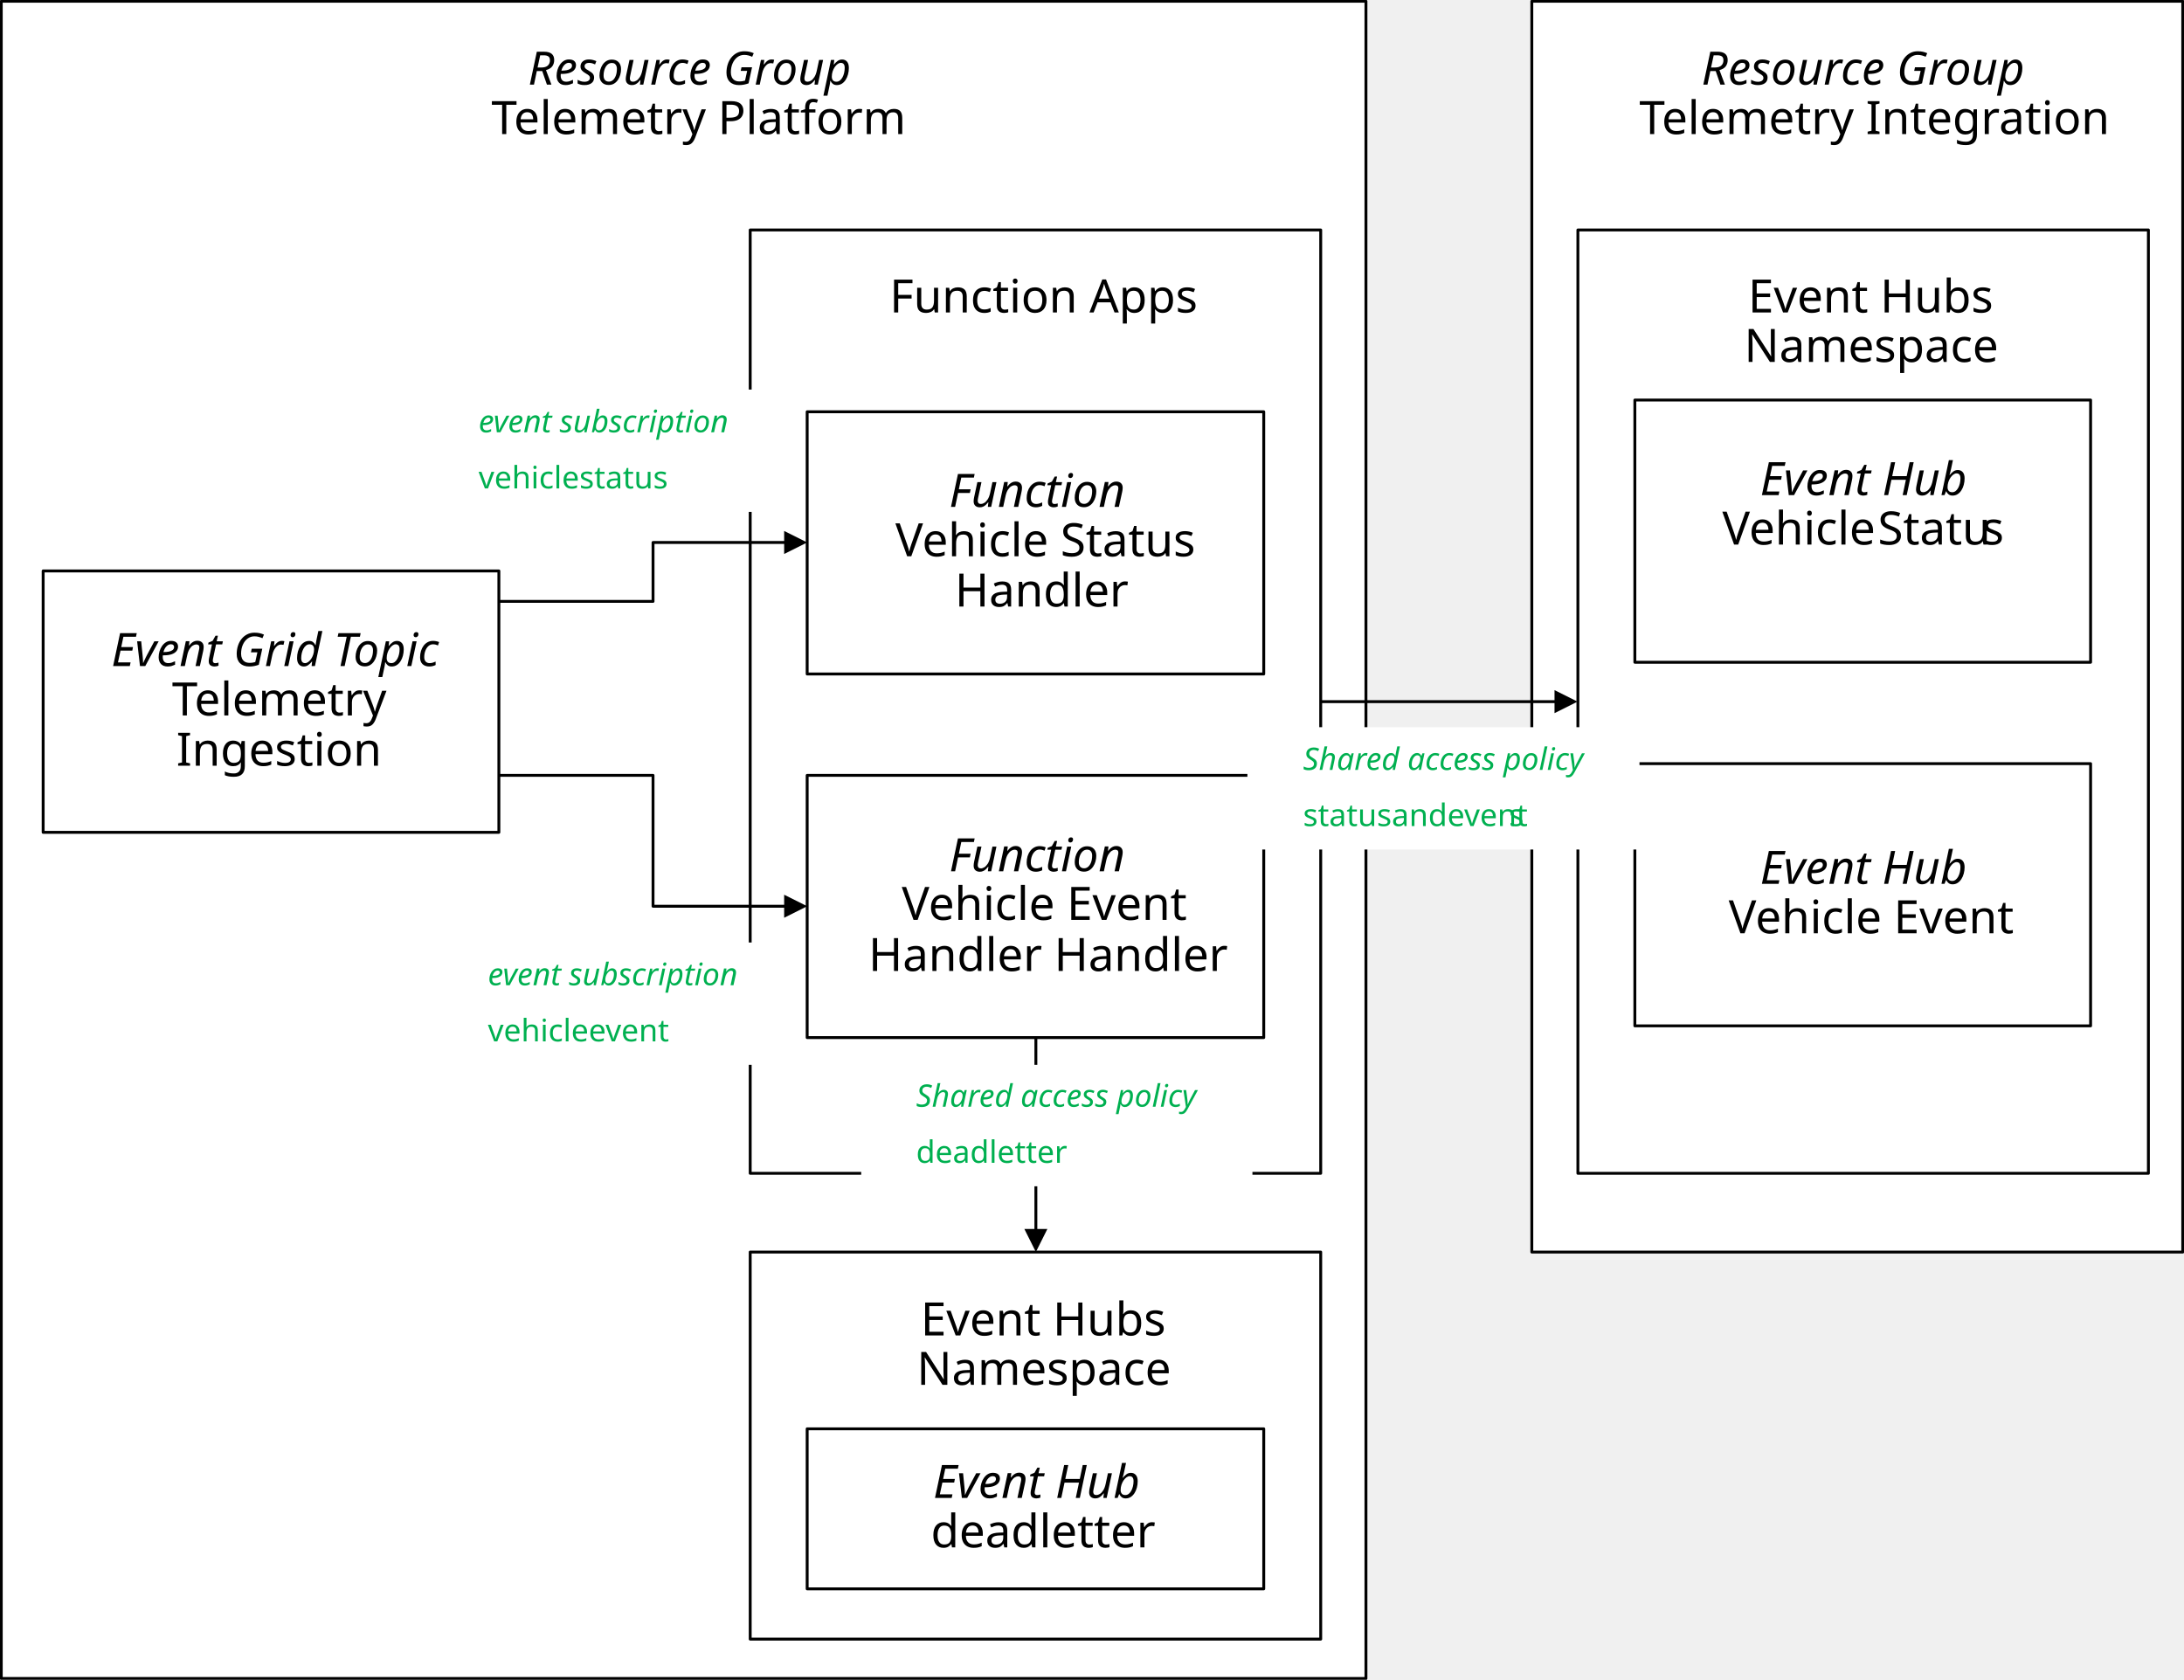
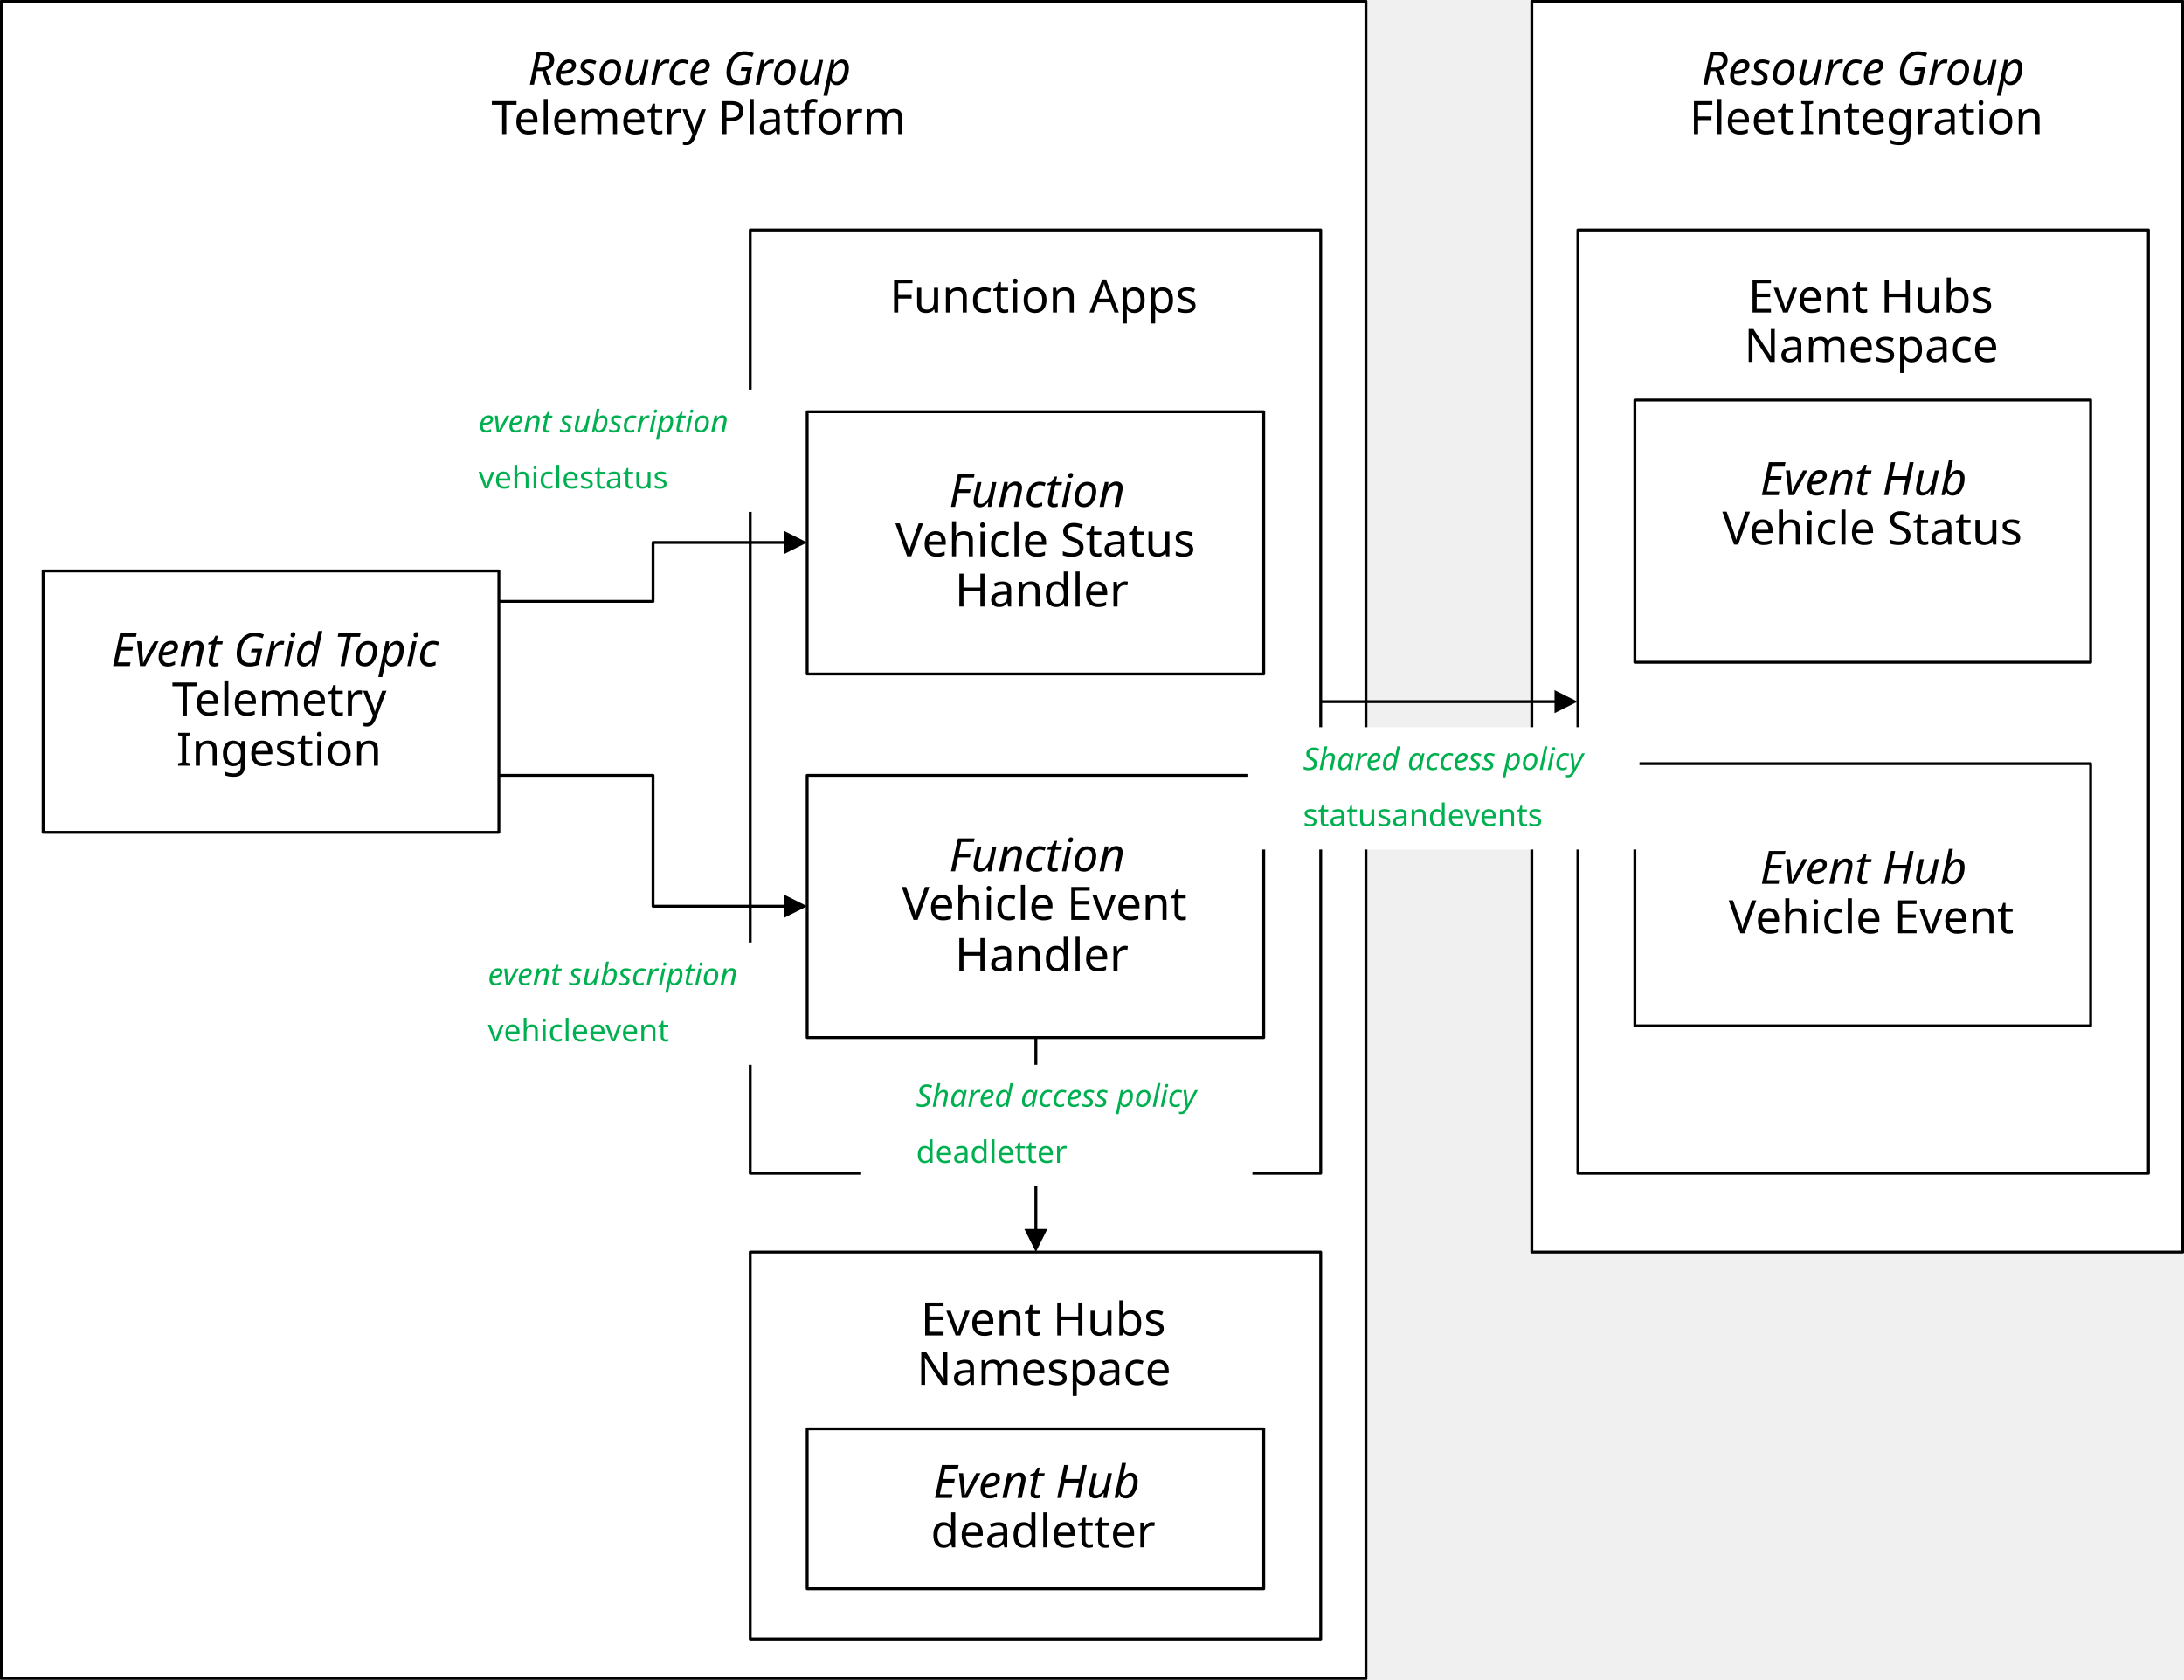
<svg xmlns="http://www.w3.org/2000/svg" width="2607" height="2005" xml:space="preserve" overflow="hidden">
  <g transform="translate(-867 -368)">
    <rect x="2695.5" y="369.5" width="777" height="1493" stroke="#000000" stroke-width="3.438" stroke-linejoin="round" stroke-miterlimit="10" fill="#FFFFFF" />
    <text font-family="Segoe UI,Segoe UI_MSFontService,sans-serif" font-style="italic" font-weight="400" font-size="55" transform="matrix(1 0 0 1 2898 469)">Resource Group</text>
-     <text font-family="Segoe UI,Segoe UI_MSFontService,sans-serif" font-weight="400" font-size="55" transform="matrix(1 0 0 1 2823.84 528)">Telemetry Integration</text>
+     <text font-family="Segoe UI,Segoe UI_MSFontService,sans-serif" font-weight="400" font-size="55" transform="matrix(1 0 0 1 2883.7 528)">Fleet</text>
+     <text font-family="Segoe UI,Segoe UI_MSFontService,sans-serif" font-weight="400" font-size="55" transform="matrix(1 0 0 1 3014.9 528)">Integration</text>
    <rect x="2750.5" y="642.5" width="681" height="1126" stroke="#000000" stroke-width="3.438" stroke-linejoin="round" stroke-miterlimit="10" fill="#FFFFFF" />
    <text font-family="Segoe UI,Segoe UI_MSFontService,sans-serif" font-weight="400" font-size="55" transform="matrix(1 0 0 1 2953.67 741)">Event Hubs </text>
    <text font-family="Segoe UI,Segoe UI_MSFontService,sans-serif" font-weight="400" font-size="55" transform="matrix(1 0 0 1 2949.02 800)">Namespace</text>
    <rect x="868.5" y="369.5" width="1629" height="2002" stroke="#000000" stroke-width="3.438" stroke-linejoin="round" stroke-miterlimit="10" fill="#FFFFFF" />
    <text font-family="Segoe UI,Segoe UI_MSFontService,sans-serif" font-style="italic" font-weight="400" font-size="55" transform="matrix(1 0 0 1 1497.24 469)">Resource Group</text>
    <text font-family="Segoe UI,Segoe UI_MSFontService,sans-serif" font-weight="400" font-size="55" transform="matrix(1 0 0 1 1453.59 528)">Telemetry Platform</text>
    <rect x="1762.5" y="642.5" width="681" height="1126" stroke="#000000" stroke-width="3.438" stroke-linejoin="round" stroke-miterlimit="10" fill="#FFFFFF" />
    <text font-family="Segoe UI,Segoe UI_MSFontService,sans-serif" font-weight="400" font-size="55" transform="matrix(1 0 0 1 1928.91 741)">Function Apps</text>
    <rect x="1830.5" y="859.5" width="545" height="313" stroke="#000000" stroke-width="3.438" stroke-linejoin="round" stroke-miterlimit="10" fill="#FFFFFF" />
    <text font-family="Segoe UI,Segoe UI_MSFontService,sans-serif" font-style="italic" font-weight="400" font-size="55" transform="matrix(1 0 0 1 1999.94 973)">Function</text>
    <text font-family="Segoe UI,Segoe UI_MSFontService,sans-serif" font-weight="400" font-size="55" transform="matrix(1 0 0 1 1935.82 1032)">Vehicle Status </text>
    <text font-family="Segoe UI,Segoe UI_MSFontService,sans-serif" font-weight="400" font-size="55" transform="matrix(1 0 0 1 2006.82 1092)">Handler</text>
    <rect x="1830.5" y="1293.5" width="545" height="313" stroke="#000000" stroke-width="3.438" stroke-linejoin="round" stroke-miterlimit="10" fill="#FFFFFF" />
-     <text font-family="Segoe UI,Segoe UI_MSFontService,sans-serif" font-style="italic" font-weight="400" font-size="55" transform="matrix(1 0 0 1 1999.95 1408)">Function</text>
-     <text font-family="Segoe UI,Segoe UI_MSFontService,sans-serif" font-weight="400" font-size="55" transform="matrix(1 0 0 1 1943.42 1466)">Vehicle Event </text>
-     <text font-family="Segoe UI,Segoe UI_MSFontService,sans-serif" font-weight="400" font-size="55" transform="matrix(1 0 0 1 1903.7 1527)">Handler Handler</text>
+     <text font-family="Segoe UI,Segoe UI_MSFontService,sans-serif" font-style="italic" font-weight="400" font-size="55" transform="matrix(1 0 0 1 1999.94 1408)">Function</text>
+     <text font-family="Segoe UI,Segoe UI_MSFontService,sans-serif" font-weight="400" font-size="55" transform="matrix(1 0 0 1 1943.41 1466)">Vehicle Event </text>
+     <text font-family="Segoe UI,Segoe UI_MSFontService,sans-serif" font-weight="400" font-size="55" transform="matrix(1 0 0 1 2006.82 1527)">Handler</text>
    <rect x="918.5" y="1049.5" width="544" height="312" stroke="#000000" stroke-width="3.438" stroke-linejoin="round" stroke-miterlimit="10" fill="#FFFFFF" />
    <text font-family="Segoe UI,Segoe UI_MSFontService,sans-serif" font-style="italic" font-weight="400" font-size="55" transform="matrix(1 0 0 1 999.786 1163)">Event Grid Topic</text>
    <text font-family="Segoe UI,Segoe UI_MSFontService,sans-serif" font-weight="400" font-size="55" transform="matrix(1 0 0 1 1072.32 1222)">Telemetry </text>
    <text font-family="Segoe UI,Segoe UI_MSFontService,sans-serif" font-weight="400" font-size="55" transform="matrix(1 0 0 1 1077.45 1282)">Ingestion</text>
    <rect x="2818.5" y="845.5" width="544" height="313" stroke="#000000" stroke-width="3.438" stroke-linejoin="round" stroke-miterlimit="10" fill="#FFFFFF" />
    <text font-family="Segoe UI,Segoe UI_MSFontService,sans-serif" font-style="italic" font-weight="400" font-size="55" transform="matrix(1 0 0 1 2967.9 959)">Event Hub</text>
-     <text font-family="Segoe UI,Segoe UI_MSFontService,sans-serif" font-weight="400" font-size="55" transform="matrix(1 0 0 1 2922.9 1018)">Vehicle</text>
-     <text font-family="Segoe UI,Segoe UI_MSFontService,sans-serif" font-weight="400" font-size="55" transform="matrix(1 0 0 1 3108.5 1018)">Statu</text>
-     <text font-family="Segoe UI,Segoe UI_MSFontService,sans-serif" font-weight="400" font-size="55" transform="matrix(1 0 0 1 3232.77 1018)">s</text>
+     <text font-family="Segoe UI,Segoe UI_MSFontService,sans-serif" font-weight="400" font-size="55" transform="matrix(1 0 0 1 2922.9 1018)">Vehicle Status</text>
    <rect x="2818.5" y="1279.5" width="544" height="313" stroke="#000000" stroke-width="3.438" stroke-linejoin="round" stroke-miterlimit="10" fill="#FFFFFF" />
    <text font-family="Segoe UI,Segoe UI_MSFontService,sans-serif" font-style="italic" font-weight="400" font-size="55" transform="matrix(1 0 0 1 2967.9 1423)">Event Hub</text>
    <text font-family="Segoe UI,Segoe UI_MSFontService,sans-serif" font-weight="400" font-size="55" transform="matrix(1 0 0 1 2930.48 1482)">Vehicle Event</text>
    <path d="M0-1.719 184.016-1.719C184.965-1.719 185.735-0.949 185.735 0L185.735 70.336 184.016 68.617 345.115 68.617 345.115 72.055 184.016 72.055C183.067 72.055 182.297 71.285 182.297 70.336L182.297 0 184.016 1.719 0 1.719ZM340.532 56.586 368.032 70.336 340.532 84.086Z" transform="matrix(1 0 0 -1 1462.5 1085.84)" />
    <rect x="1372" y="833" width="431" height="146" fill="#FFFFFF" />
    <text fill="#00B050" font-family="Segoe UI,Segoe UI_MSFontService,sans-serif" font-style="italic" font-weight="400" font-size="37" transform="matrix(1 0 0 1 1438.28 884)">event subscription</text>
    <text fill="#00B050" font-family="Segoe UI,Segoe UI_MSFontService,sans-serif" font-weight="400" font-size="37" transform="matrix(1 0 0 1 1438.28 951)">vehiclestatus</text>
    <path d="M1462.5 1291.78 1646.52 1291.78C1647.47 1291.78 1648.23 1292.55 1648.23 1293.5L1648.23 1449.72 1646.52 1448 1807.61 1448 1807.61 1451.44 1646.52 1451.44C1645.57 1451.44 1644.8 1450.67 1644.8 1449.72L1644.8 1293.5 1646.52 1295.22 1462.5 1295.22ZM1803.03 1435.97 1830.53 1449.72 1803.03 1463.47Z" />
    <rect x="1383" y="1493" width="431" height="146" fill="#FFFFFF" />
    <text fill="#00B050" font-family="Segoe UI,Segoe UI_MSFontService,sans-serif" font-style="italic" font-weight="400" font-size="37" transform="matrix(1 0 0 1 1449.39 1544)">event subscription</text>
    <text fill="#00B050" font-family="Segoe UI,Segoe UI_MSFontService,sans-serif" font-weight="400" font-size="37" transform="matrix(1 0 0 1 1449.39 1611)">vehicleevent</text>
    <rect x="1762.5" y="1862.5" width="681" height="462" stroke="#000000" stroke-width="3.438" stroke-linejoin="round" stroke-miterlimit="10" fill="#FFFFFF" />
    <text font-family="Segoe UI,Segoe UI_MSFontService,sans-serif" font-weight="400" font-size="55" transform="matrix(1 0 0 1 1966.01 1962)">Event Hubs </text>
    <text font-family="Segoe UI,Segoe UI_MSFontService,sans-serif" font-weight="400" font-size="55" transform="matrix(1 0 0 1 1961.36 2021)">Namespace</text>
    <rect x="1830.5" y="2073.5" width="545" height="191" stroke="#000000" stroke-width="3.438" stroke-linejoin="round" stroke-miterlimit="10" fill="#FFFFFF" />
    <text font-family="Segoe UI,Segoe UI_MSFontService,sans-serif" font-style="italic" font-weight="400" font-size="55" transform="matrix(1 0 0 1 1980.84 2156)">Event Hub</text>
    <text font-family="Segoe UI,Segoe UI_MSFontService,sans-serif" font-weight="400" font-size="55" transform="matrix(1 0 0 1 1978.11 2215)">deadletter</text>
    <path d="M2105.22 1606.5 2105.22 1734.46C2105.22 1735.41 2104.45 1736.18 2103.5 1736.18L2103.5 1736.18 2105.22 1734.46 2105.22 1839.51 2101.78 1839.51 2101.78 1734.46C2101.78 1733.51 2102.55 1732.74 2103.5 1732.74L2103.5 1732.74 2101.78 1734.46 2101.78 1606.5ZM2117.25 1834.92 2103.5 1862.42 2089.75 1834.92Z" />
    <rect x="1895" y="1639" width="467" height="145" fill="#FFFFFF" />
    <text fill="#00B050" font-family="Segoe UI,Segoe UI_MSFontService,sans-serif" font-style="italic" font-weight="400" font-size="37" transform="matrix(1 0 0 1 1960.56 1689)">Shared access policy</text>
    <text fill="#00B050" font-family="Segoe UI,Segoe UI_MSFontService,sans-serif" font-weight="400" font-size="37" transform="matrix(1 0 0 1 1960.56 1756)">deadletter</text>
    <path d="M2443.5 1203.78 2596.8 1203.78C2597.75 1203.78 2598.52 1204.55 2598.52 1205.5L2598.52 1205.5 2596.8 1203.78 2727.18 1203.78 2727.18 1207.22 2596.8 1207.22C2595.85 1207.22 2595.08 1206.45 2595.08 1205.5L2595.08 1205.5 2596.8 1207.22 2443.5 1207.22ZM2722.6 1191.75 2750.1 1205.5 2722.6 1219.25Z" />
    <rect x="2356" y="1236" width="468" height="146" fill="#FFFFFF" />
    <text fill="#00B050" font-family="Segoe UI,Segoe UI_MSFontService,sans-serif" font-style="italic" font-weight="400" font-size="37" transform="matrix(1 0 0 1 2422.44 1287)">Shared access policy</text>
-     <text fill="#00B050" font-family="Segoe UI,Segoe UI_MSFontService,sans-serif" font-weight="400" font-size="37" transform="matrix(1 0 0 1 2422.44 1354)">statusandevent</text>
-     <text fill="#00B050" font-family="Segoe UI,Segoe UI_MSFontService,sans-serif" font-weight="400" font-size="37" transform="matrix(1 0 0 1 2668.23 1354)">s</text>
+     <text fill="#00B050" font-family="Segoe UI,Segoe UI_MSFontService,sans-serif" font-weight="400" font-size="37" transform="matrix(1 0 0 1 2422.44 1354)">statusandevents</text>
  </g>
</svg>
